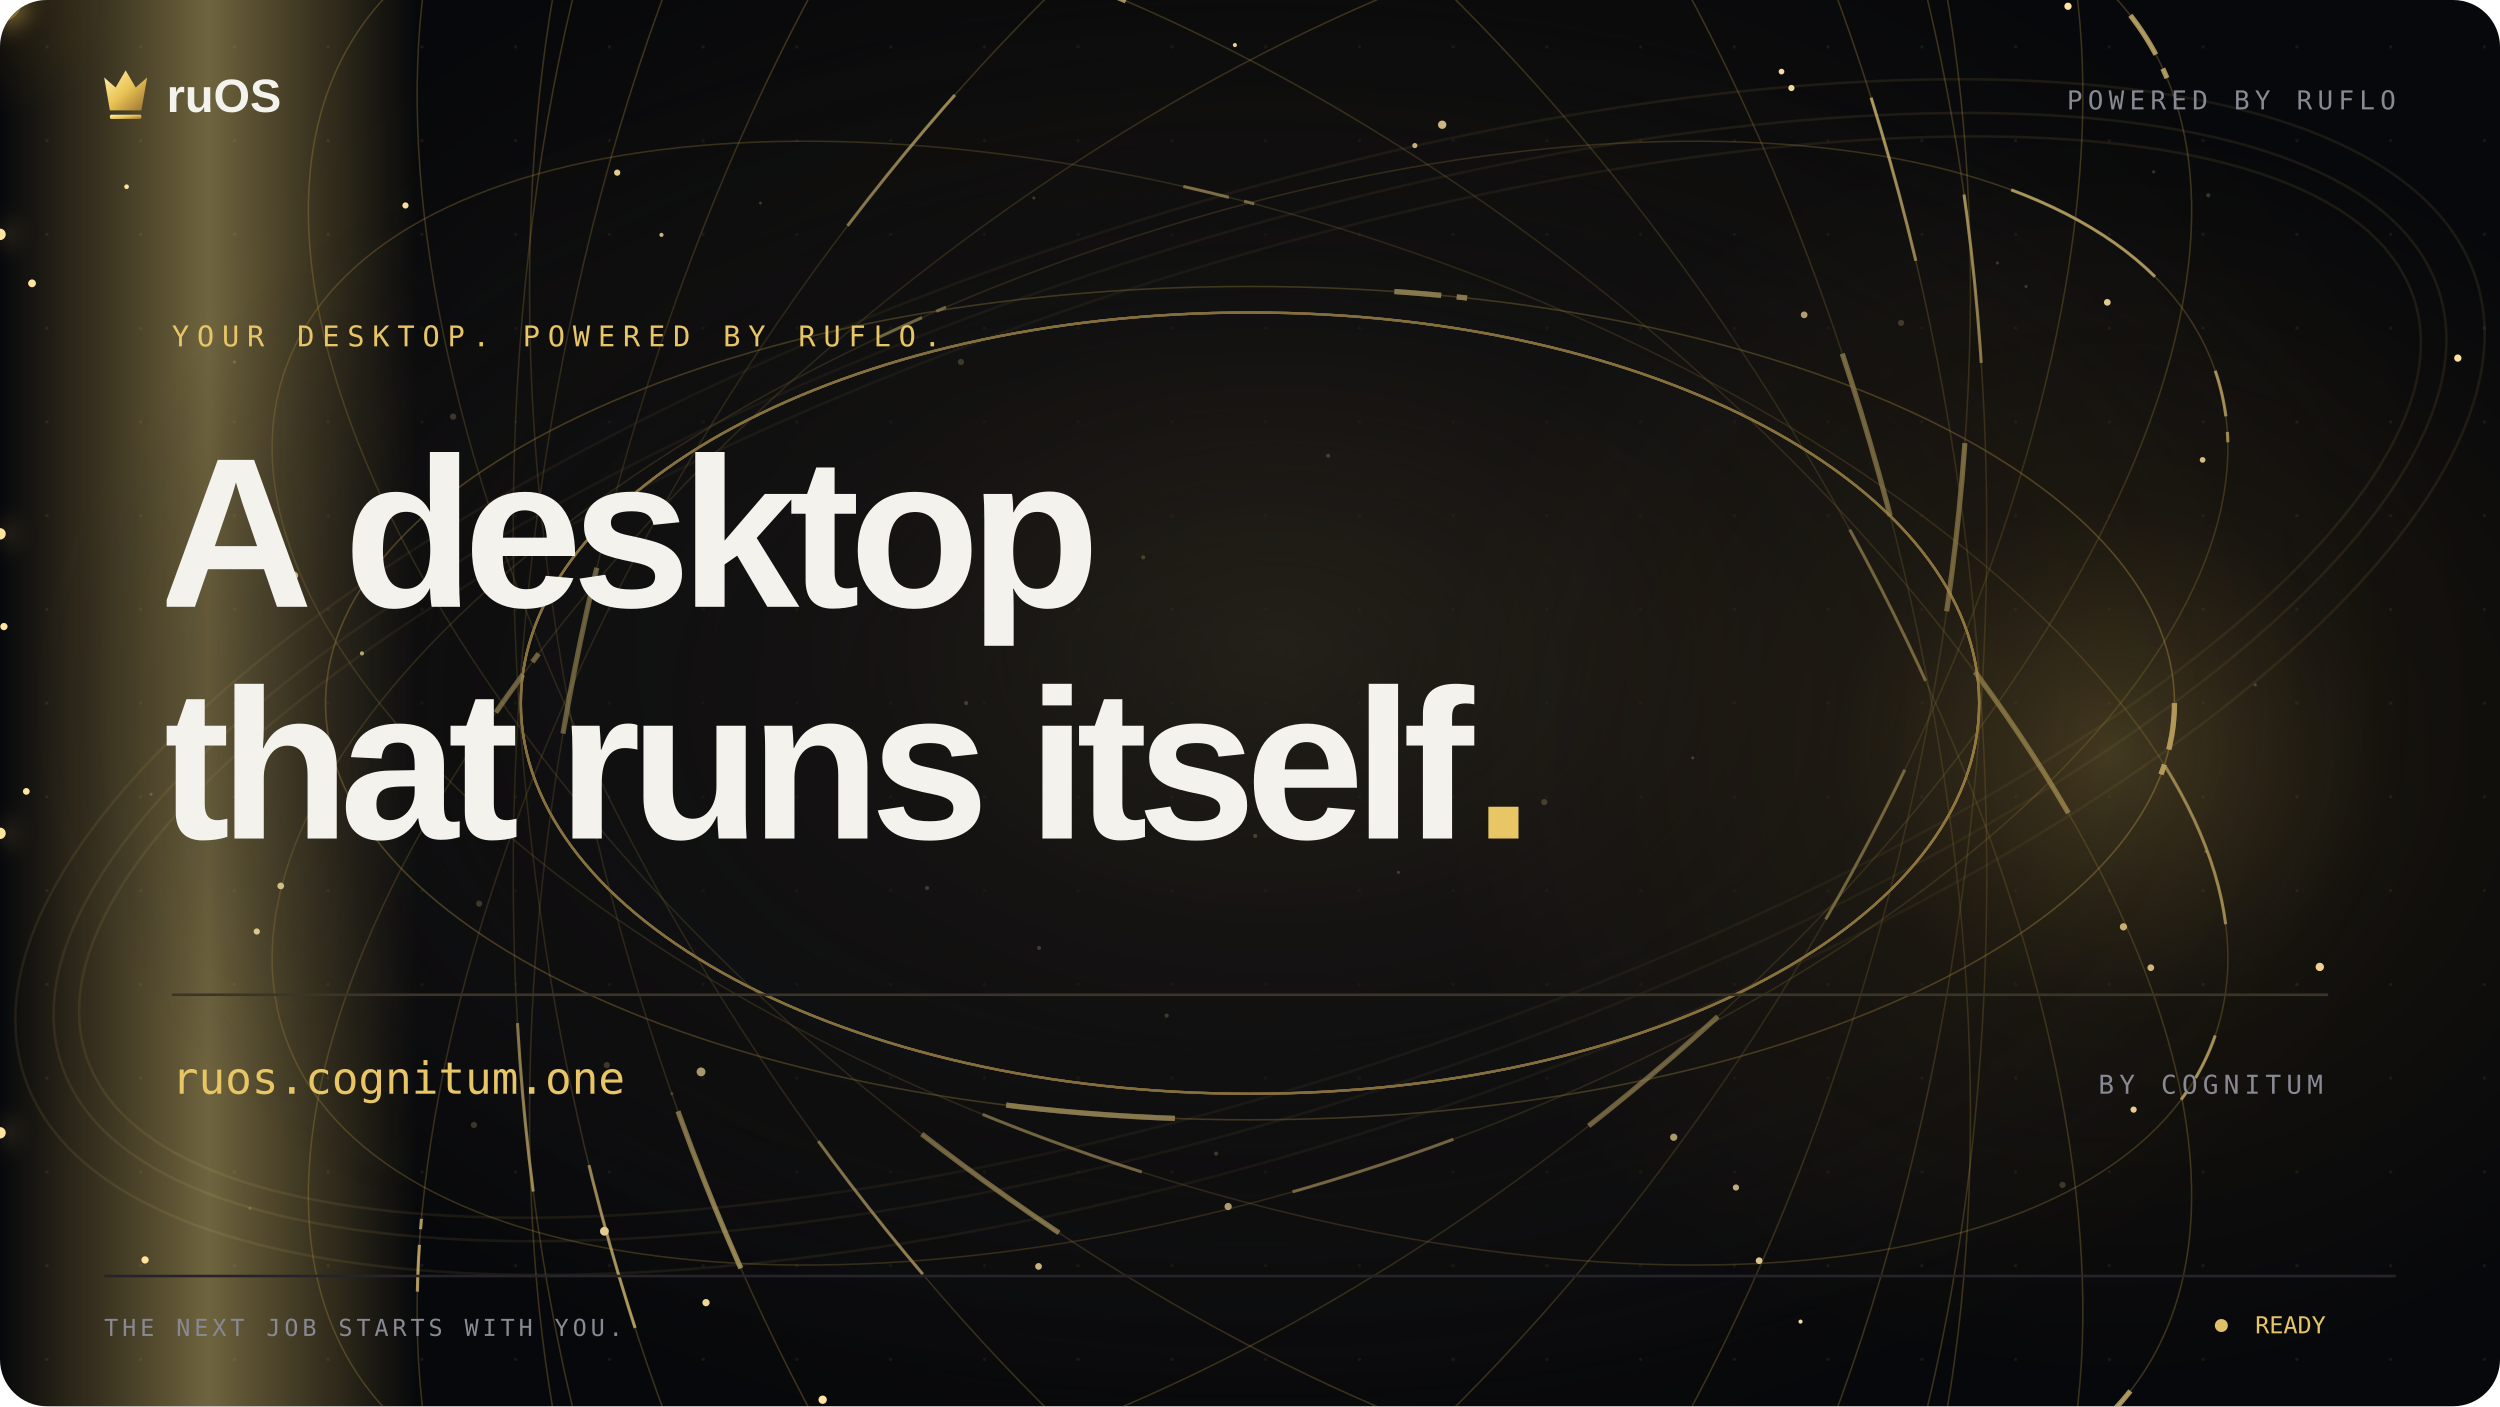
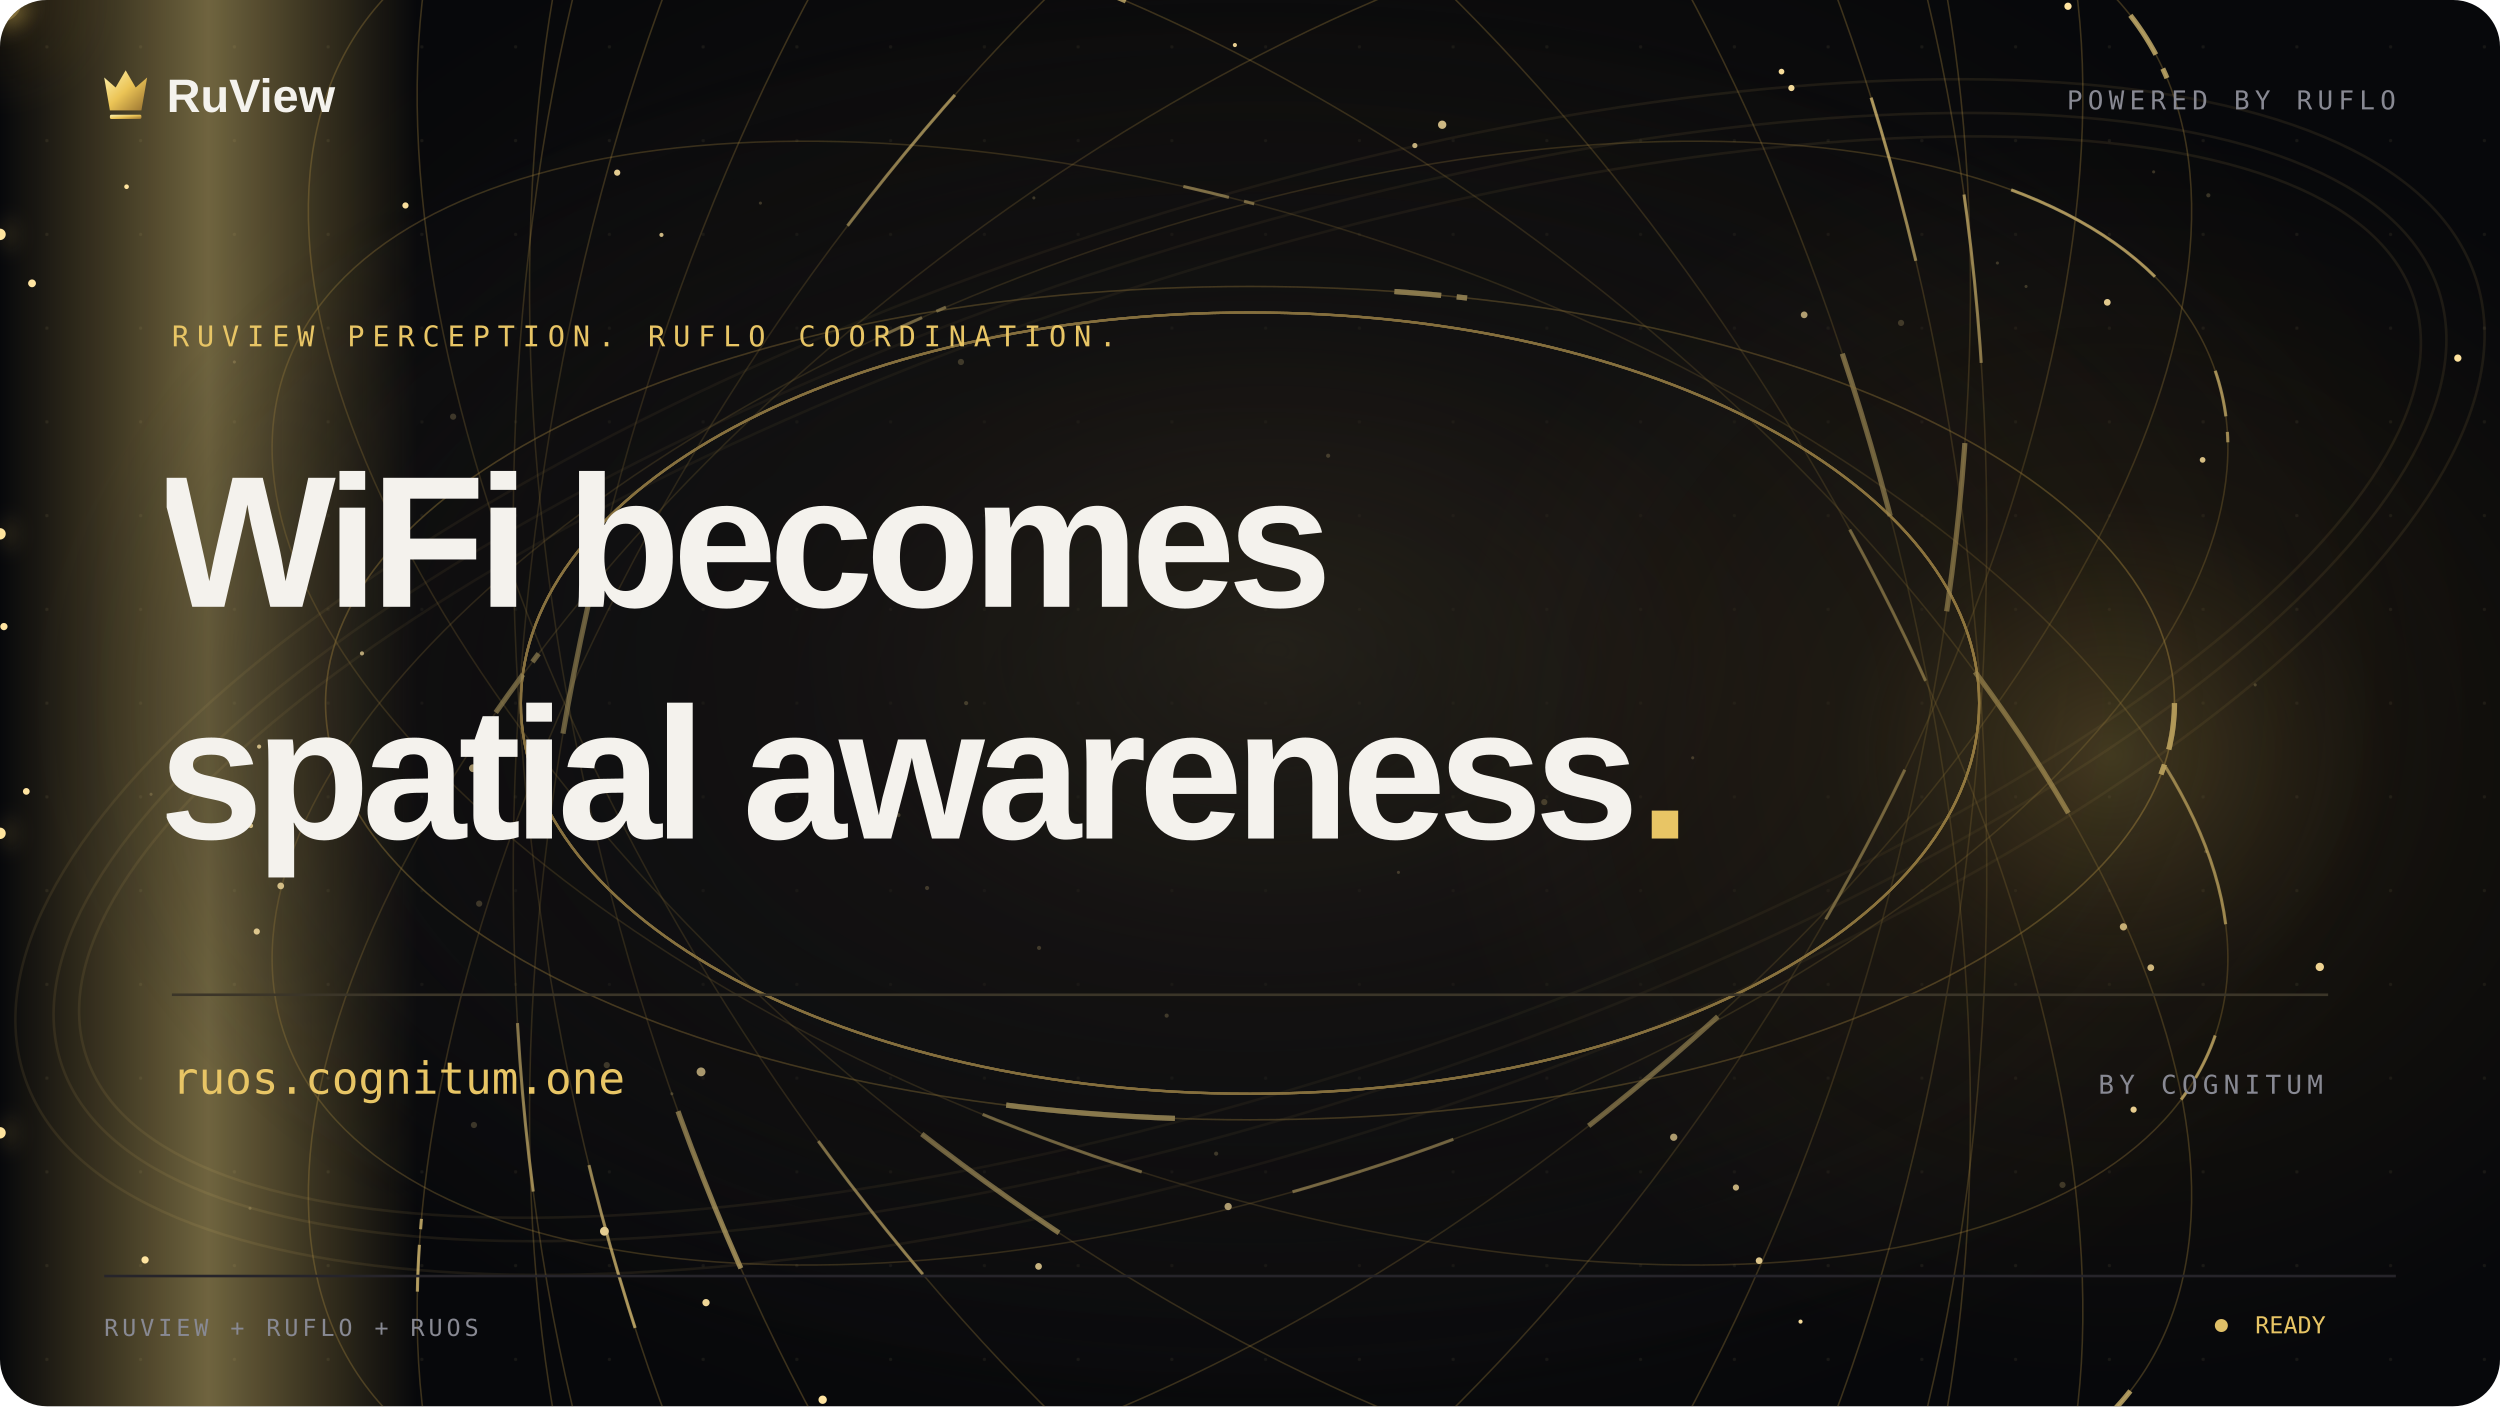
<svg xmlns="http://www.w3.org/2000/svg" width="640" height="360" viewBox="0 0 960 540" role="img" aria-labelledby="title desc">
  <defs>
    <radialGradient id="bg">
      <stop stop-color="#151518" />
      <stop offset="1" stop-color="#07080b" />
    </radialGradient>
    <radialGradient id="aura">
      <stop stop-color="#edc65a" stop-opacity=".23" />
      <stop offset=".4" stop-color="#ba8823" stop-opacity=".07" />
      <stop offset="1" stop-color="#ba8823" stop-opacity="0" />
    </radialGradient>
    <linearGradient id="gold" x1="0" y1="0" x2="1" y2="1">
      <stop stop-color="#fff4b1" />
      <stop offset=".5" stop-color="#ebc456" />
      <stop offset="1" stop-color="#96702f" />
    </linearGradient>
    <linearGradient id="panel" x2="0" y2="1">
      <stop stop-color="#191a20" />
      <stop offset="1" stop-color="#0d0e13" />
    </linearGradient>
    <pattern id="grid" width="36" height="36" patternUnits="userSpaceOnUse">
      <circle cx="18" cy="18" r=".65" fill="#d4c78e" opacity=".22" />
    </pattern>
    <filter id="bloom" x="-100%" y="-100%" width="300%" height="300%">
      <feGaussianBlur stdDeviation="4" />
    </filter>
    <clipPath id="frame">
      <rect width="960" height="540" rx="18" />
    </clipPath>
    <clipPath id="line1">
      <rect x="64" y="155" width="850" height="93" />
    </clipPath>
    <clipPath id="line2">
      <rect x="64" y="244" width="850" height="100" />
    </clipPath>
    <g id="crown" fill="url(#gold)">
      <path d="M0 5l8 7L15 0l7 12 8-7-4 23H4z" />
      <rect x="4" y="31" width="22" height="3" rx="1" />
    </g>
    <style>
text{font-family:Arial,Helvetica,sans-serif;fill:#f4f2ed}.mono{font-family:monospace}.muted{fill:#888993}.gold{fill:#e8c565}.scene{opacity:0}.end{opacity:1}.wire{fill:none;stroke:#c2a155;stroke-width:1}.all{animation-duration:18s;animation-iteration-count:infinite;animation-timing-function:cubic-bezier(.22,.65,.3,1)}
@keyframes intro{0%,17%{opacity:1;transform:translateY(0)}22%,94%{opacity:0;transform:translateY(-12px)}100%{opacity:1;transform:translateY(0)}}
@keyframes network{0%,20%{opacity:0;transform:translateY(18px) scale(.98)}25%,44%{opacity:1;transform:translateY(0) scale(1)}49%,100%{opacity:0;transform:translateY(-15px) scale(1.02)}}
@keyframes work{0%,46%{opacity:0;transform:translateY(18px)}51%,66%{opacity:1;transform:translateY(0)}71%,100%{opacity:0;transform:translateY(-14px)}}
@keyframes finale{0%,69%{opacity:0}74%,92%{opacity:1}97%,100%{opacity:0}}
.intro{animation-name:intro}.network{animation-name:network;transform-origin:480px 270px}.work{animation-name:work}.end{animation-name:finale}
@keyframes reveal1{0%,69%{transform:translateY(100px)}77%,100%{transform:translateY(0)}}@keyframes reveal2{0%,73%{transform:translateY(110px)}81%,100%{transform:translateY(0)}}.headline1{animation-name:reveal1}.headline2{animation-name:reveal2}
@keyframes breathe{50%{opacity:.6;transform:scale(1.12)}}.breathe{animation:breathe 4.5s ease-in-out infinite;transform-origin:480px 239px}
@keyframes spin{to{transform:rotate(360deg)}}.orbit{animation:spin 18s linear infinite;transform-origin:480px 239px}
@keyframes send{0%,9%{transform:translate(0,0)}14%,100%{transform:translate(-14px,-19px)}}.cursor{animation-name:send}
@keyframes type{0%,2%{clip-path:inset(0 100% 0 0)}12%,100%{clip-path:inset(0 0 0 0)}}.typing{animation-name:type;animation-timing-function:steps(26,end)}
@keyframes task{0%,49%{transform:translateY(25px);opacity:0}55%,100%{transform:translateY(0);opacity:1}}.task{animation-name:task}.task2{animation-delay:.3s}.task3{animation-delay:.6s}
@keyframes grow{0%,54%{transform:scaleX(0)}63%,100%{transform:scaleX(1)}}.grow{animation-name:grow;transform-box:fill-box;transform-origin:left}
@keyframes tick{0%,62%{opacity:0}65%,100%{opacity:1}}.tick{animation-name:tick}
@keyframes trace{0%,22%{stroke-dashoffset:1}38%,100%{stroke-dashoffset:0}}.trace{stroke-dasharray:1;animation-name:trace}
@keyframes drift{50%{transform:translateY(-10px);opacity:.8}}.dust{animation:drift 9s ease-in-out infinite}
@media(prefers-reduced-motion:reduce){*{animation:none!important}.scene{opacity:0}.end{opacity:1}.moving{display:none}}

@keyframes signal{0%,13%{transform:translate(480px,205px)}20%{transform:translate(708px,301px)}26%,43%{transform:translate(480px,239px)}49%{transform:translate(215px,155px)}55%{transform:translate(479px,155px)}61%{transform:translate(743px,155px)}72%,93%{transform:translate(782px,307px)}100%{transform:translate(480px,205px)}}
.signal{animation-name:signal}.signal-glow{animation:shimmer 3s ease-in-out infinite}@keyframes shimmer{50%{opacity:.45}}
@keyframes haloExpand{0%,12%{opacity:0;transform:scale(.5)}16%{opacity:.7}23%,100%{opacity:0;transform:scale(2.5)}}.clickring{animation-name:haloExpand;transform-origin:708px 301px}
@keyframes aurora{0%,100%{transform:translate(-30px,10px) rotate(-4deg)}50%{transform:translate(30px,-10px) rotate(4deg)}}.aurora{animation:aurora 18s ease-in-out infinite;transform-origin:480px 270px}
@keyframes dash{to{stroke-dashoffset:-80}}.stream{stroke-dasharray:2 18;animation:dash 3s linear infinite}
@keyframes count{0%,52%{opacity:0;transform:translateY(8px)}58%,100%{opacity:1;transform:translateY(0)}}.detail{animation-name:count}
@keyframes buildLine{0%,51%{stroke-dashoffset:1}64%,100%{stroke-dashoffset:0}}.buildLine{stroke-dasharray:1;animation-name:buildLine}
@keyframes underline{0%,78%{transform:scaleX(0)}85%,100%{transform:scaleX(1)}}.underline{animation-name:underline;transform-origin:66px 350px}
@keyframes dock{0%,49%{opacity:0;transform:translateY(14px)}55%,100%{opacity:1;transform:translateY(0)}}.dock{animation-name:dock}
@media(prefers-reduced-motion:reduce){.signal,.clickring{display:none}}

@keyframes vortexCW{to{transform:rotate(360deg)}}@keyframes vortexCCW{to{transform:rotate(-360deg)}}
.vortex{transform-origin:480px 270px;animation:vortexCW 36s linear infinite}.counter{transform-origin:480px 270px;animation:vortexCCW 54s linear infinite}
@keyframes current{to{stroke-dashoffset:-1200}}.current{animation:current 9s linear infinite}
@keyframes bgEnergy{0%,12%,100%{opacity:.22}22%,40%{opacity:.6}52%,65%{opacity:.4}74%,84%{opacity:.7}94%{opacity:.28}}.bgEnergy{animation:bgEnergy 18s ease-in-out infinite}
@keyframes wave{0%{opacity:0;transform:scale(.3)}20%{opacity:.35}80%{opacity:.07}100%{opacity:0;transform:scale(1.9)}}.wave{transform-origin:480px 270px;animation:wave 9s cubic-bezier(.15,.35,.5,1) infinite}
@keyframes glimmer{0%,100%{opacity:.08}50%{opacity:.72}}.glimmer{animation:glimmer 6s ease-in-out infinite}
@keyframes comet{0%{opacity:0;transform:translate(-160px,70px)}12%{opacity:.65}58%{opacity:.25}75%,100%{opacity:0;transform:translate(1060px,-300px)}}.comet{animation:comet 9s linear infinite}
@keyframes beam{0%,100%{transform:translate(-150px,0) rotate(-12deg);opacity:0}35%{opacity:.18}65%{opacity:.07;transform:translate(1050px,0) rotate(-12deg)}80%{opacity:0}}.beam{animation:beam 18s ease-in-out infinite;transform-origin:center}
@media(prefers-reduced-motion:reduce){.dynamic-bg{display:none}}

.all{animation-duration:24s}
@keyframes work{0%,46%{opacity:0;transform:translateY(18px)}50%,72%{opacity:1;transform:translateY(0)}76%,100%{opacity:0;transform:translateY(-14px)}}
@keyframes finale{0%,75%{opacity:0}79%,93%{opacity:1}97%,100%{opacity:0}}
@keyframes reveal1{0%,75%{transform:translateY(100px)}82%,100%{transform:translateY(0)}}
@keyframes reveal2{0%,78%{transform:translateY(110px)}85%,100%{transform:translateY(0)}}
@keyframes signal{0%,13%{transform:translate(480px,205px)}20%{transform:translate(708px,301px)}26%,43%{transform:translate(480px,239px)}49%{transform:translate(803px,182px)}55%{transform:translate(803px,235px)}63%,72%{transform:translate(803px,288px)}80%,93%{transform:translate(782px,307px)}100%{transform:translate(480px,205px)}}
@keyframes browserOpen{0%,48%{opacity:0;transform:translateY(20px) scale(.96)}53%,100%{opacity:1;transform:translateY(0) scale(1)}}.browserOpen{animation-name:browserOpen;transform-origin:380px 230px}
@keyframes terminalOpen{0%,53%{opacity:0;transform:translateY(14px)}58%,100%{opacity:1;transform:translateY(0)}}.terminalOpen{animation-name:terminalOpen}
@keyframes terminalText{0%,57%{opacity:0}60%,100%{opacity:1}}.terminalText{animation-name:terminalText}
@keyframes done{0%,65%{opacity:0}69%,100%{opacity:1}}.done{animation-name:done}
@keyframes pointerMove{0%,50%{transform:translate(350px,275px)}55%{transform:translate(529px,267px)}59%{transform:translate(570px,325px)}66%,100%{transform:translate(738px,346px)}}.desktopPointer{animation-name:pointerMove}
@keyframes chartGrow{0%,53%{transform:scaleY(.05)}63%,100%{transform:scaleY(1)}}.chartGrow{animation-name:chartGrow;transform-box:fill-box;transform-origin:bottom}
</style>
    <radialGradient id="readability">
      <stop stop-color="#08090e" stop-opacity=".58" />
      <stop offset=".65" stop-color="#08090e" stop-opacity=".38" />
      <stop offset="1" stop-color="#08090e" stop-opacity="0" />
    </radialGradient>
    <linearGradient id="beamGold">
      <stop stop-color="#e7bf56" stop-opacity="0" />
      <stop offset=".5" stop-color="#efd57f" stop-opacity=".45" />
      <stop offset="1" stop-color="#e7bf56" stop-opacity="0" />
    </linearGradient>
  </defs>
  <g clip-path="url(#frame)">
    <rect width="960" height="540" fill="url(#bg)" />
    <rect width="960" height="540" fill="url(#grid)" opacity=".35" />
    <ellipse cx="490" cy="250" rx="460" ry="320" fill="url(#aura)" />
    <g>
      <g class="aurora" fill="none" stroke="#c6a457" opacity=".11">
        <ellipse cx="480" cy="260" rx="470" ry="156" transform="rotate(-18 480 260)" />
        <ellipse cx="480" cy="260" rx="480" ry="166" transform="rotate(-18 480 260)" />
        <ellipse cx="480" cy="260" rx="495" ry="180" transform="rotate(-18 480 260)" />
      </g>
    </g>
    <g>
      <g class="dynamic-bg">
        <g class="bgEnergy">
          <rect class="beam" x="0" y="-120" width="160" height="850" fill="url(#beamGold)" />
          <ellipse cx="480" cy="270" rx="280" ry="150" fill="none" stroke="#dcb55e" stroke-width=".9" class="wave" style="animation-delay:-0s" />
          <ellipse cx="480" cy="270" rx="280" ry="150" fill="none" stroke="#dcb55e" stroke-width=".9" class="wave" style="animation-delay:-3s" />
          <ellipse cx="480" cy="270" rx="280" ry="150" fill="none" stroke="#dcb55e" stroke-width=".9" class="wave" style="animation-delay:-6s" />
          <g class="vortex" fill="none">
            <ellipse cx="480" cy="270" rx="355" ry="160" transform="rotate(0 480 270)" stroke="#b89342" stroke-width=".6" opacity=".3" />
            <ellipse cx="480" cy="270" rx="355" ry="160" transform="rotate(0 480 270)" stroke="#f7d884" stroke-width="2" stroke-dasharray="18 6 4 420 65 800" class="current" style="animation-delay:-0.0s" opacity=".65" />
            <ellipse cx="480" cy="270" rx="392" ry="184" transform="rotate(19 480 270)" stroke="#b89342" stroke-width=".6" opacity=".3" />
            <ellipse cx="480" cy="270" rx="392" ry="184" transform="rotate(19 480 270)" stroke="#f7d884" stroke-width="1.2" stroke-dasharray="18 6 4 420 65 800" class="current" style="animation-delay:-1.5s" opacity=".65" />
            <ellipse cx="480" cy="270" rx="429" ry="208" transform="rotate(38 480 270)" stroke="#b89342" stroke-width=".6" opacity=".3" />
            <ellipse cx="480" cy="270" rx="429" ry="208" transform="rotate(38 480 270)" stroke="#f7d884" stroke-width="2" stroke-dasharray="18 6 4 420 65 800" class="current" style="animation-delay:-3.0s" opacity=".65" />
            <ellipse cx="480" cy="270" rx="466" ry="232" transform="rotate(57 480 270)" stroke="#b89342" stroke-width=".6" opacity=".3" />
            <ellipse cx="480" cy="270" rx="466" ry="232" transform="rotate(57 480 270)" stroke="#f7d884" stroke-width="1.2" stroke-dasharray="18 6 4 420 65 800" class="current" style="animation-delay:-4.5s" opacity=".65" />
            <ellipse cx="480" cy="270" rx="503" ry="256" transform="rotate(76 480 270)" stroke="#b89342" stroke-width=".6" opacity=".3" />
            <ellipse cx="480" cy="270" rx="503" ry="256" transform="rotate(76 480 270)" stroke="#f7d884" stroke-width="2" stroke-dasharray="18 6 4 420 65 800" class="current" style="animation-delay:-6.0s" opacity=".65" />
            <ellipse cx="480" cy="270" rx="540" ry="280" transform="rotate(95 480 270)" stroke="#b89342" stroke-width=".6" opacity=".3" />
            <ellipse cx="480" cy="270" rx="540" ry="280" transform="rotate(95 480 270)" stroke="#f7d884" stroke-width="1.2" stroke-dasharray="18 6 4 420 65 800" class="current" style="animation-delay:-7.5s" opacity=".65" />
          </g>
          <g class="counter" fill="none">
            <ellipse cx="480" cy="270" rx="355" ry="160" transform="rotate(0 480 270)" stroke="#b89342" stroke-width=".6" opacity=".3" />
            <ellipse cx="480" cy="270" rx="355" ry="160" transform="rotate(0 480 270)" stroke="#f7d884" stroke-width="2" stroke-dasharray="18 6 4 420 65 800" class="current" style="animation-delay:-0.0s" opacity=".65" />
            <ellipse cx="480" cy="270" rx="392" ry="184" transform="rotate(-19 480 270)" stroke="#b89342" stroke-width=".6" opacity=".3" />
            <ellipse cx="480" cy="270" rx="392" ry="184" transform="rotate(-19 480 270)" stroke="#f7d884" stroke-width="1.2" stroke-dasharray="18 6 4 420 65 800" class="current" style="animation-delay:-1.5s" opacity=".65" />
            <ellipse cx="480" cy="270" rx="429" ry="208" transform="rotate(-38 480 270)" stroke="#b89342" stroke-width=".6" opacity=".3" />
            <ellipse cx="480" cy="270" rx="429" ry="208" transform="rotate(-38 480 270)" stroke="#f7d884" stroke-width="2" stroke-dasharray="18 6 4 420 65 800" class="current" style="animation-delay:-3.0s" opacity=".65" />
            <ellipse cx="480" cy="270" rx="466" ry="232" transform="rotate(-57 480 270)" stroke="#b89342" stroke-width=".6" opacity=".3" />
            <ellipse cx="480" cy="270" rx="466" ry="232" transform="rotate(-57 480 270)" stroke="#f7d884" stroke-width="1.2" stroke-dasharray="18 6 4 420 65 800" class="current" style="animation-delay:-4.5s" opacity=".65" />
            <ellipse cx="480" cy="270" rx="503" ry="256" transform="rotate(-76 480 270)" stroke="#b89342" stroke-width=".6" opacity=".3" />
            <ellipse cx="480" cy="270" rx="503" ry="256" transform="rotate(-76 480 270)" stroke="#f7d884" stroke-width="2" stroke-dasharray="18 6 4 420 65 800" class="current" style="animation-delay:-6.0s" opacity=".65" />
            <ellipse cx="480" cy="270" rx="540" ry="280" transform="rotate(-95 480 270)" stroke="#b89342" stroke-width=".6" opacity=".3" />
            <ellipse cx="480" cy="270" rx="540" ry="280" transform="rotate(-95 480 270)" stroke="#f7d884" stroke-width="1.2" stroke-dasharray="18 6 4 420 65 800" class="current" style="animation-delay:-7.5s" opacity=".65" />
          </g>
          <circle cx="10.1" cy="303.9" r="1.3" fill="#ffe4a0" class="glimmer" style="animation-delay:-0s" />
          <circle cx="313.0" cy="-39.8" r="1.5" fill="#ffe4a0" class="glimmer" style="animation-delay:-1s" />
          <circle cx="666.6" cy="456.0" r="1.2" fill="#ffe4a0" class="glimmer" style="animation-delay:-2s" />
          <circle cx="55.7" cy="483.8" r="1.4" fill="#ffe4a0" class="glimmer" style="animation-delay:-3s" />
          <circle cx="96.3" cy="317.1" r="0.9" fill="#ffe4a0" class="glimmer" style="animation-delay:-4s" />
          <circle cx="48.6" cy="71.7" r="0.9" fill="#ffe4a0" class="glimmer" style="animation-delay:-5s" />
          <circle cx="107.8" cy="340.2" r="1.3" fill="#ffe4a0" class="glimmer" style="animation-delay:-0s" />
          <circle cx="471.6" cy="463.3" r="1.4" fill="#ffe4a0" class="glimmer" style="animation-delay:-1s" />
          <circle cx="315.9" cy="537.5" r="1.6" fill="#ffe4a0" class="glimmer" style="animation-delay:-2s" />
          <circle cx="12.3" cy="108.8" r="1.5" fill="#ffe4a0" class="glimmer" style="animation-delay:-3s" />
          <circle cx="815.4" cy="355.9" r="1.4" fill="#ffe4a0" class="glimmer" style="animation-delay:-4s" />
          <circle cx="181.6" cy="295.0" r="1.5" fill="#ffe4a0" class="glimmer" style="animation-delay:-5s" />
          <circle cx="237.0" cy="66.3" r="1.2" fill="#ffe4a0" class="glimmer" style="animation-delay:-0s" />
          <circle cx="691.4" cy="507.5" r="0.8" fill="#ffe4a0" class="glimmer" style="animation-delay:-1s" />
          <circle cx="199.7" cy="-15.0" r="0.9" fill="#ffe4a0" class="glimmer" style="animation-delay:-2s" />
          <circle cx="437.0" cy="543.0" r="1.6" fill="#ffe4a0" class="glimmer" style="animation-delay:-3s" />
          <circle cx="675.5" cy="484.1" r="1.3" fill="#ffe4a0" class="glimmer" style="animation-delay:-4s" />
          <circle cx="642.7" cy="436.7" r="1.4" fill="#ffe4a0" class="glimmer" style="animation-delay:-5s" />
          <circle cx="155.7" cy="78.9" r="1.2" fill="#ffe4a0" class="glimmer" style="animation-delay:-0s" />
          <circle cx="819.3" cy="426.1" r="1.2" fill="#ffe4a0" class="glimmer" style="animation-delay:-1s" />
          <circle cx="139.0" cy="250.9" r="0.8" fill="#ffe4a0" class="glimmer" style="animation-delay:-2s" />
          <circle cx="1.5" cy="240.6" r="1.4" fill="#ffe4a0" class="glimmer" style="animation-delay:-3s" />
          <circle cx="845.8" cy="176.6" r="1.1" fill="#ffe4a0" class="glimmer" style="animation-delay:-4s" />
          <circle cx="271.1" cy="500.2" r="1.4" fill="#ffe4a0" class="glimmer" style="animation-delay:-5s" />
          <circle cx="692.8" cy="120.9" r="1.3" fill="#ffe4a0" class="glimmer" style="animation-delay:-0s" />
          <circle cx="532.9" cy="-30.2" r="1.1" fill="#ffe4a0" class="glimmer" style="animation-delay:-1s" />
          <circle cx="825.9" cy="371.6" r="1.3" fill="#ffe4a0" class="glimmer" style="animation-delay:-2s" />
          <circle cx="543.3" cy="55.9" r="1.0" fill="#ffe4a0" class="glimmer" style="animation-delay:-3s" />
          <circle cx="269.2" cy="411.6" r="1.7" fill="#ffe4a0" class="glimmer" style="animation-delay:-4s" />
          <circle cx="232.1" cy="472.8" r="1.7" fill="#ffe4a0" class="glimmer" style="animation-delay:-5s" />
          <circle cx="553.8" cy="47.9" r="1.6" fill="#ffe4a0" class="glimmer" style="animation-delay:-0s" />
          <circle cx="684.1" cy="27.5" r="1.1" fill="#ffe4a0" class="glimmer" style="animation-delay:-1s" />
          <circle cx="794.1" cy="2.4" r="1.4" fill="#ffe4a0" class="glimmer" style="animation-delay:-2s" />
          <circle cx="253.7" cy="560.1" r="1.4" fill="#ffe4a0" class="glimmer" style="animation-delay:-3s" />
          <circle cx="943.8" cy="137.5" r="1.4" fill="#ffe4a0" class="glimmer" style="animation-delay:-4s" />
          <circle cx="809.2" cy="116.1" r="1.3" fill="#ffe4a0" class="glimmer" style="animation-delay:-5s" />
          <circle cx="474.2" cy="17.3" r="0.8" fill="#ffe4a0" class="glimmer" style="animation-delay:-0s" />
          <circle cx="687.9" cy="33.8" r="1.2" fill="#ffe4a0" class="glimmer" style="animation-delay:-1s" />
          <circle cx="113.0" cy="221.0" r="1.5" fill="#ffe4a0" class="glimmer" style="animation-delay:-2s" />
          <circle cx="398.8" cy="486.3" r="1.3" fill="#ffe4a0" class="glimmer" style="animation-delay:-3s" />
          <circle cx="99.5" cy="286.7" r="0.8" fill="#ffe4a0" class="glimmer" style="animation-delay:-4s" />
          <circle cx="98.6" cy="357.7" r="1.2" fill="#ffe4a0" class="glimmer" style="animation-delay:-5s" />
          <circle cx="254.0" cy="90.2" r="0.8" fill="#ffe4a0" class="glimmer" style="animation-delay:-0s" />
          <circle cx="890.8" cy="371.3" r="1.6" fill="#ffe4a0" class="glimmer" style="animation-delay:-1s" />
          <circle cx="445.2" cy="-59.7" r="0.9" fill="#ffe4a0" class="glimmer" style="animation-delay:-2s" />
          <circle cx="609.1" cy="555.7" r="1.1" fill="#ffe4a0" class="glimmer" style="animation-delay:-3s" />
          <g class="comet" style="animation-delay:-0.0s">
            <path d="M-90 112L0 90" stroke="url(#gold)" stroke-width="1.2" opacity=".5" />
            <circle cy="90" r="2.2" fill="#ffe6a1" />
            <circle cy="90" r="5" fill="#f3c864" opacity=".3" filter="url(#bloom)" />
          </g>
          <g class="comet" style="animation-delay:-1.8s">
            <path d="M-90 227L0 205" stroke="url(#gold)" stroke-width="1.2" opacity=".5" />
            <circle cy="205" r="2.2" fill="#ffe6a1" />
            <circle cy="205" r="5" fill="#f3c864" opacity=".3" filter="url(#bloom)" />
          </g>
          <g class="comet" style="animation-delay:-3.6s">
            <path d="M-90 342L0 320" stroke="url(#gold)" stroke-width="1.2" opacity=".5" />
            <circle cy="320" r="2.2" fill="#ffe6a1" />
            <circle cy="320" r="5" fill="#f3c864" opacity=".3" filter="url(#bloom)" />
          </g>
          <g class="comet" style="animation-delay:-5.4s">
            <path d="M-90 457L0 435" stroke="url(#gold)" stroke-width="1.2" opacity=".5" />
            <circle cy="435" r="2.2" fill="#ffe6a1" />
            <circle cy="435" r="5" fill="#f3c864" opacity=".3" filter="url(#bloom)" />
          </g>
          <g class="comet" style="animation-delay:-7.2s">
            <path d="M-90 572L0 550" stroke="url(#gold)" stroke-width="1.2" opacity=".5" />
            <circle cy="550" r="2.2" fill="#ffe6a1" />
            <circle cy="550" r="5" fill="#f3c864" opacity=".3" filter="url(#bloom)" />
          </g>
        </g>
        <ellipse cx="480" cy="270" rx="460" ry="280" fill="url(#readability)" />
      </g>
    </g>
    <circle class="dust" cx="188" cy="279" r="1.2" fill="#e6cc87" opacity=".22" style="animation-delay:-0s" />
    <circle class="dust" cx="448" cy="390" r="0.8" fill="#e6cc87" opacity=".22" style="animation-delay:-1s" />
    <circle class="dust" cx="510" cy="175" r="0.8" fill="#e6cc87" opacity=".22" style="animation-delay:-2s" />
    <circle class="dust" cx="847" cy="327" r="0.6" fill="#e6cc87" opacity=".22" style="animation-delay:-3s" />
    <circle class="dust" cx="537" cy="335" r="0.6" fill="#e6cc87" opacity=".22" style="animation-delay:-4s" />
    <circle class="dust" cx="827" cy="66" r="0.6" fill="#e6cc87" opacity=".22" style="animation-delay:-5s" />
    <circle class="dust" cx="399" cy="364" r="0.8" fill="#e6cc87" opacity=".22" style="animation-delay:-6s" />
    <circle class="dust" cx="90" cy="139" r="0.6" fill="#e6cc87" opacity=".22" style="animation-delay:-7s" />
    <circle class="dust" cx="258" cy="420" r="0.6" fill="#e6cc87" opacity=".22" style="animation-delay:-8s" />
    <circle class="dust" cx="467" cy="443" r="0.8" fill="#e6cc87" opacity=".22" style="animation-delay:-0s" />
    <circle class="dust" cx="650" cy="291" r="0.6" fill="#e6cc87" opacity=".22" style="animation-delay:-1s" />
    <circle class="dust" cx="356" cy="341" r="0.8" fill="#e6cc87" opacity=".22" style="animation-delay:-2s" />
    <circle class="dust" cx="730" cy="124" r="1.2" fill="#e6cc87" opacity=".22" style="animation-delay:-3s" />
    <circle class="dust" cx="397" cy="76" r="0.6" fill="#e6cc87" opacity=".22" style="animation-delay:-4s" />
    <circle class="dust" cx="778" cy="110" r="0.6" fill="#e6cc87" opacity=".22" style="animation-delay:-5s" />
    <circle class="dust" cx="848" cy="75" r="0.8" fill="#e6cc87" opacity=".22" style="animation-delay:-6s" />
    <circle class="dust" cx="184" cy="347" r="1.2" fill="#e6cc87" opacity=".22" style="animation-delay:-7s" />
    <circle class="dust" cx="371" cy="270" r="0.8" fill="#e6cc87" opacity=".22" style="animation-delay:-8s" />
    <circle class="dust" cx="174" cy="160" r="1.2" fill="#e6cc87" opacity=".22" style="animation-delay:-0s" />
    <circle class="dust" cx="58" cy="305" r="0.6" fill="#e6cc87" opacity=".22" style="animation-delay:-1s" />
    <circle class="dust" cx="96" cy="464" r="0.6" fill="#e6cc87" opacity=".22" style="animation-delay:-2s" />
    <circle class="dust" cx="233" cy="409" r="1.2" fill="#e6cc87" opacity=".22" style="animation-delay:-3s" />
    <circle class="dust" cx="792" cy="455" r="1.2" fill="#e6cc87" opacity=".22" style="animation-delay:-4s" />
    <circle class="dust" cx="767" cy="101" r="0.6" fill="#e6cc87" opacity=".22" style="animation-delay:-5s" />
    <circle class="dust" cx="593" cy="308" r="1.2" fill="#e6cc87" opacity=".22" style="animation-delay:-6s" />
    <circle class="dust" cx="866" cy="263" r="0.6" fill="#e6cc87" opacity=".22" style="animation-delay:-7s" />
    <circle class="dust" cx="369" cy="139" r="1.2" fill="#e6cc87" opacity=".22" style="animation-delay:-8s" />
    <circle class="dust" cx="439" cy="214" r="0.8" fill="#e6cc87" opacity=".22" style="animation-delay:-0s" />
    <circle class="dust" cx="482" cy="321" r="0.8" fill="#e6cc87" opacity=".22" style="animation-delay:-1s" />
    <circle class="dust" cx="345" cy="313" r="0.8" fill="#e6cc87" opacity=".22" style="animation-delay:-2s" />
    <circle class="dust" cx="292" cy="78" r="0.6" fill="#e6cc87" opacity=".22" style="animation-delay:-3s" />
    <circle class="dust" cx="182" cy="432" r="1.2" fill="#e6cc87" opacity=".22" style="animation-delay:-4s" />
    <use href="#crown" transform="translate(40 27) scale(.55)" />
-     <text x="64" y="43" font-size="18" font-weight="700">ruOS</text>
+     <text x="64" y="43" font-size="18" font-weight="700">RuView</text>
    <text x="920" y="42" text-anchor="end" class="mono muted" font-size="10" letter-spacing="2">POWERED BY RUFLO</text>
    <g class="scene intro all">
      <circle cx="480" cy="205" r="125" fill="url(#aura)" />
      <circle cx="480" cy="205" r="28" stroke="#f3d576" stroke-width="1" fill="none" />
-       <text x="480" y="126" text-anchor="middle" font-size="32" letter-spacing="-1">Hand it your next job.</text>
+       <text x="480" y="126" text-anchor="middle" font-size="32" letter-spacing="-1">Your room is already sending signals.</text>
      <rect x="215" y="269" width="530" height="64" rx="12" fill="url(#panel)" stroke="#554b31" />
-       <text x="239" y="307" font-size="17" class="mono typing all">Research. Write. Build.</text>
+       <text x="239" y="307" font-size="17" class="mono typing all">Sense. Understand. Act.</text>
      <rect x="689" y="282" width="38" height="38" rx="9" fill="url(#gold)" />
      <path d="M708 307v-13m-5 5 5-5 5 5" fill="none" stroke="#222018" stroke-width="2" stroke-linecap="round" />
      <path class="cursor all" d="M731 323l0 27 7-8 8 1z" fill="#faf8e7" stroke="#151515" stroke-width="1.4" />
-       <text x="480" y="382" text-anchor="middle" font-size="11" letter-spacing="3" class="mono muted">RUFLO AGENTS. YOUR DESKTOP.</text>
+       <text x="480" y="382" text-anchor="middle" font-size="11" letter-spacing="3" class="mono muted">WIFI SENSING. NO CAMERAS.</text>
      <g>
        <circle class="clickring all" cx="708" cy="301" r="25" fill="none" stroke="#fae29b" />
      </g>
+       <g>
+         <g fill="none" stroke="#e7c467" opacity=".65">
+           <path d="M437 214Q480 161 523 214" />
+           <path d="M420 205Q480 133 540 205" opacity=".4" />
+           <path d="M404 196Q480 108 556 196" opacity=".2" />
+         </g>
+       </g>
    </g>
    <g class="scene network all">
-       <text x="480" y="107" text-anchor="middle" font-size="30" letter-spacing="-.7">From intent to action.</text>
+       <text x="480" y="107" text-anchor="middle" font-size="30" letter-spacing="-.7">From radio signals to useful actions.</text>
      <g>
        <path d="M480 239C548 323 639 357 735 350" class="stream" fill="none" stroke="#f1d98f" stroke-width="1.5" opacity=".45" />
      </g>
      <g>
        <path d="M480 239C420 328 311 358 225 350" class="stream" fill="none" stroke="#f1d98f" stroke-width="1.5" opacity=".45" />
      </g>
      <g>
        <path d="M480 239C520 143 640 148 714 193" class="stream" fill="none" stroke="#f1d98f" stroke-width="1.5" opacity=".45" />
      </g>
      <g>
        <path d="M480 239C440 148 322 143 247 193" class="stream" fill="none" stroke="#f1d98f" stroke-width="1.5" opacity=".45" />
      </g>
      <path d="M480 239C440 148 322 143 247 193" class="wire" opacity=".2" />
      <path d="M480 239C440 148 322 143 247 193" class="wire trace all" pathLength="1" />
      <g class="moving">
        <circle r="7" fill="#f6cf63" opacity=".5" filter="url(#bloom)">
          <animateMotion path="M480 239C440 148 322 143 247 193" dur="2.4s" begin="-0.0s" repeatCount="indefinite" />
        </circle>
        <circle r="2.6" fill="#ffeaa1">
          <animateMotion path="M480 239C440 148 322 143 247 193" dur="2.4s" begin="-0.0s" repeatCount="indefinite" />
        </circle>
      </g>
      <g class="moving">
        <circle r="7" fill="#f6cf63" opacity=".5" filter="url(#bloom)">
          <animateMotion path="M480 239C440 148 322 143 247 193" dur="2.4s" begin="-1.2s" repeatCount="indefinite" />
        </circle>
        <circle r="2.6" fill="#ffeaa1">
          <animateMotion path="M480 239C440 148 322 143 247 193" dur="2.4s" begin="-1.2s" repeatCount="indefinite" />
        </circle>
      </g>
      <path d="M480 239C520 143 640 148 714 193" class="wire" opacity=".2" />
      <path d="M480 239C520 143 640 148 714 193" class="wire trace all" pathLength="1" />
      <g class="moving">
        <circle r="7" fill="#f6cf63" opacity=".5" filter="url(#bloom)">
          <animateMotion path="M480 239C520 143 640 148 714 193" dur="2.4s" begin="-0.2s" repeatCount="indefinite" />
        </circle>
        <circle r="2.6" fill="#ffeaa1">
          <animateMotion path="M480 239C520 143 640 148 714 193" dur="2.4s" begin="-0.2s" repeatCount="indefinite" />
        </circle>
      </g>
      <g class="moving">
        <circle r="7" fill="#f6cf63" opacity=".5" filter="url(#bloom)">
          <animateMotion path="M480 239C520 143 640 148 714 193" dur="2.4s" begin="-1.4s" repeatCount="indefinite" />
        </circle>
        <circle r="2.6" fill="#ffeaa1">
          <animateMotion path="M480 239C520 143 640 148 714 193" dur="2.4s" begin="-1.4s" repeatCount="indefinite" />
        </circle>
      </g>
      <path d="M480 239C420 328 311 358 225 350" class="wire" opacity=".2" />
      <path d="M480 239C420 328 311 358 225 350" class="wire trace all" pathLength="1" />
      <g class="moving">
        <circle r="7" fill="#f6cf63" opacity=".5" filter="url(#bloom)">
          <animateMotion path="M480 239C420 328 311 358 225 350" dur="2.4s" begin="-0.4s" repeatCount="indefinite" />
        </circle>
        <circle r="2.6" fill="#ffeaa1">
          <animateMotion path="M480 239C420 328 311 358 225 350" dur="2.4s" begin="-0.4s" repeatCount="indefinite" />
        </circle>
      </g>
      <g class="moving">
        <circle r="7" fill="#f6cf63" opacity=".5" filter="url(#bloom)">
          <animateMotion path="M480 239C420 328 311 358 225 350" dur="2.4s" begin="-1.6s" repeatCount="indefinite" />
        </circle>
        <circle r="2.6" fill="#ffeaa1">
          <animateMotion path="M480 239C420 328 311 358 225 350" dur="2.4s" begin="-1.6s" repeatCount="indefinite" />
        </circle>
      </g>
      <path d="M480 239C548 323 639 357 735 350" class="wire" opacity=".2" />
      <path d="M480 239C548 323 639 357 735 350" class="wire trace all" pathLength="1" />
      <g class="moving">
        <circle r="7" fill="#f6cf63" opacity=".5" filter="url(#bloom)">
          <animateMotion path="M480 239C548 323 639 357 735 350" dur="2.4s" begin="-0.6s" repeatCount="indefinite" />
        </circle>
        <circle r="2.6" fill="#ffeaa1">
          <animateMotion path="M480 239C548 323 639 357 735 350" dur="2.4s" begin="-0.6s" repeatCount="indefinite" />
        </circle>
      </g>
      <g class="moving">
        <circle r="7" fill="#f6cf63" opacity=".5" filter="url(#bloom)">
          <animateMotion path="M480 239C548 323 639 357 735 350" dur="2.4s" begin="-1.8s" repeatCount="indefinite" />
        </circle>
        <circle r="2.6" fill="#ffeaa1">
          <animateMotion path="M480 239C548 323 639 357 735 350" dur="2.4s" begin="-1.8s" repeatCount="indefinite" />
        </circle>
      </g>
      <circle cx="480" cy="239" r="98" fill="url(#aura)" class="breathe" />
      <circle cx="480" cy="239" r="57" fill="#111115" stroke="#6c5830" />
      <circle cx="480" cy="239" r="66" fill="none" stroke="#eac55e" stroke-opacity=".6" stroke-dasharray="38 170" class="orbit" />
      <use href="#crown" transform="translate(465 221)" />
      <rect x="147" y="169" width="200" height="55" rx="10" fill="url(#panel)" stroke="#51462e" />
      <circle cx="164" cy="191" r="3" fill="#e8c667" />
-       <text x="177" y="195" font-size="18">Ruflo</text>
-       <text x="177" y="212" font-size="8" class="mono muted" letter-spacing="1.8">COORDINATE</text>
+       <text x="177" y="195" font-size="18">WiFi sensors</text>
+       <text x="177" y="212" font-size="8" class="mono muted" letter-spacing="1.8">CAPTURE</text>
      <rect x="614" y="169" width="200" height="55" rx="10" fill="url(#panel)" stroke="#51462e" />
      <circle cx="631" cy="191" r="3" fill="#e8c667" />
      <text x="644" y="195" font-size="18">RuView</text>
      <text x="644" y="212" font-size="8" class="mono muted" letter-spacing="1.8">PERCEIVE</text>
      <rect x="125" y="326" width="200" height="55" rx="10" fill="url(#panel)" stroke="#51462e" />
      <circle cx="142" cy="348" r="3" fill="#e8c667" />
-       <text x="155" y="352" font-size="18">RuVector</text>
-       <text x="155" y="369" font-size="8" class="mono muted" letter-spacing="1.8">REMEMBER</text>
+       <text x="155" y="352" font-size="18">Ruflo</text>
+       <text x="155" y="369" font-size="8" class="mono muted" letter-spacing="1.8">COORDINATE</text>
      <rect x="635" y="326" width="200" height="55" rx="10" fill="url(#panel)" stroke="#51462e" />
      <circle cx="652" cy="348" r="3" fill="#e8c667" />
-       <text x="665" y="352" font-size="18">Desktop</text>
+       <text x="665" y="352" font-size="18">ruOS</text>
      <text x="665" y="369" font-size="8" class="mono muted" letter-spacing="1.8">EXECUTE</text>
-       <text x="480" y="441" text-anchor="middle" class="mono muted" font-size="13">Ruflo coordinates. Your desktop gets it done.</text>
+       <text x="480" y="441" text-anchor="middle" class="mono muted" font-size="13">RuView senses. Ruflo coordinates. ruOS runs the workflow.</text>
      <g>
        <circle cx="480" cy="239" r="83" fill="none" stroke="#bca369" stroke-opacity=".22" stroke-dasharray="1 9" />
        <circle cx="480" cy="239" r="74" fill="none" stroke="#bca369" stroke-opacity=".15" />
      </g>
    </g>
    <g class="scene work all">
      <g>
-         <text x="480" y="92" text-anchor="middle" font-size="28" letter-spacing="-.6">Your desktop. Already on the job.</text>
+         <text x="480" y="92" text-anchor="middle" font-size="28" letter-spacing="-.6">A sensing workspace, powered by RuView.</text>
        <rect x="58" y="113" width="844" height="331" rx="12" fill="#090c12" stroke="#6a5931" />
        <path d="M70 144H890" stroke="#292b31" />
        <circle cx="76" cy="129" r="3" fill="#dcbf65" />
        <circle cx="87" cy="129" r="3" fill="#5b5c64" />
        <circle cx="98" cy="129" r="3" fill="#5b5c64" />
-         <text x="480" y="133" text-anchor="middle" class="mono muted" font-size="9">ruOS / Desktops / launch-workspace</text>
+         <text x="480" y="133" text-anchor="middle" class="mono muted" font-size="9">ruOS / Desktops / ruview-workspace</text>
        <rect x="59" y="145" width="125" height="287" fill="#0c0e13" />
        <use href="#crown" transform="translate(72 158) scale(.4)" />
        <text x="91" y="170" font-size="15" font-weight="700">ruOS</text>
        <rect x="67" y="209" width="107" height="25" rx="5" fill="#302819" stroke="#63512c" />
        <rect x="76" y="194" width="7" height="6" rx="1" fill="none" stroke="#686b79" />
        <text x="91" y="201" font-size="10" class="muted">Overview</text>
        <rect x="76" y="222" width="7" height="6" rx="1" fill="none" stroke="#e1c577" />
        <text x="91" y="229" font-size="10" class="gold">Desktops</text>
        <rect x="76" y="250" width="7" height="6" rx="1" fill="none" stroke="#686b79" />
        <text x="91" y="257" font-size="10" class="muted">Terminal</text>
        <rect x="76" y="278" width="7" height="6" rx="1" fill="none" stroke="#686b79" />
        <text x="91" y="285" font-size="10" class="muted">Swarms</text>
        <rect x="76" y="306" width="7" height="6" rx="1" fill="none" stroke="#686b79" />
        <text x="91" y="313" font-size="10" class="muted">Network</text>
        <rect x="76" y="334" width="7" height="6" rx="1" fill="none" stroke="#686b79" />
        <text x="91" y="341" font-size="10" class="muted">Usage</text>
        <rect x="76" y="362" width="7" height="6" rx="1" fill="none" stroke="#686b79" />
        <text x="91" y="369" font-size="10" class="muted">Settings</text>
-         <text x="200" y="169" font-size="14" font-weight="700">Launch workspace</text>
+         <text x="200" y="169" font-size="14" font-weight="700">RuView workspace</text>
        <circle cx="364" cy="165" r="3" fill="#b9cb91" />
        <text x="374" y="169" font-size="9" class="muted">Running</text>
-         <text x="882" y="167" text-anchor="end" font-size="8" class="mono gold">ILLUSTRATIVE DEMO</text>
+         <text x="882" y="167" text-anchor="end" font-size="8" class="mono gold">SYNTHETIC DEMO</text>
        <rect x="197" y="183" width="469" height="244" rx="7" fill="#14131a" stroke="#32313d" />
        <path d="M197 373Q370 180 666 285M197 330Q440 390 666 210" fill="none" stroke="#b49548" opacity=".18" />
        <g class="browserOpen all">
          <rect x="209" y="195" width="308" height="163" rx="7" fill="#191d26" stroke="#5a5961" />
          <rect x="209" y="195" width="308" height="24" rx="7" fill="#262a33" />
-           <text x="221" y="211" font-size="8" class="mono muted">Browser / Research brief</text>
+           <text x="221" y="211" font-size="8" class="mono muted">RuView / Room overview</text>
          <circle cx="503" cy="207" r="2" fill="#e3c477" />
-           <text x="225" y="241" font-size="13" font-weight="700">Your next product launch</text>
-           <text x="225" y="257" font-size="9" class="muted">Market research · Summary in progress</text>
-           <path d="M225 275h130M225 285h116M225 295h124M225 305h97" stroke="#777985" stroke-width="2" />
-           <rect class="chartGrow all" x="385" y="302" width="12" height="19" rx="2" fill="url(#gold)" opacity="0.45" />
-           <rect class="chartGrow all" x="405" y="290" width="12" height="31" rx="2" fill="url(#gold)" opacity="0.57" />
-           <rect class="chartGrow all" x="425" y="295" width="12" height="26" rx="2" fill="url(#gold)" opacity="0.69" />
-           <rect class="chartGrow all" x="445" y="276" width="12" height="45" rx="2" fill="url(#gold)" opacity="0.81" />
-           <rect class="chartGrow all" x="465" y="265" width="12" height="56" rx="2" fill="url(#gold)" opacity="0.93" />
-           <path d="M380 323h110" stroke="#494750" />
+           <text x="225" y="241" font-size="13" font-weight="700">Room activity</text>
+           <text x="225" y="257" font-size="9" class="muted">Synthetic scene · Presence and motion</text>
          <rect x="224" y="329" width="83" height="16" rx="4" fill="#4a3d22" />
-           <text x="233" y="340" font-size="8" class="gold">Sources connected</text>
+           <text x="233" y="340" font-size="8" class="gold">Sensor connected</text>
+           <g>
+             <path d="M229 270H494V318H229zM390 270v18m0 12v18" fill="#121921" stroke="#727781" stroke-width="1.5" />
+             <path d="M235 278h34v15h-34zM464 280h22v24h-22z" fill="#303843" stroke="#707786" />
+             <circle cx="285" cy="300" r="4" fill="#f0cd70" />
+             <circle cx="285" cy="300" r="16" fill="none" stroke="#d8b353" opacity=".4" />
+             <circle cx="326" cy="287" r="5" fill="#b7cbd0" />
+             <path d="M326 293v12m-7-8h14m-7 8-5 8m5-8 5 8" fill="none" stroke="#b7cbd0" stroke-width="2" />
+             <path d="M292 290Q310 273 326 287M294 306Q312 312 326 302" fill="none" stroke="#e1bd5f" stroke-dasharray="3 5" class="stream" />
+           </g>
        </g>
        <g class="terminalOpen all">
          <rect x="366" y="287" width="284" height="117" rx="6" fill="#090c12" stroke="#777061" />
          <rect x="367" y="288" width="282" height="21" rx="5" fill="#25272f" />
          <text x="380" y="302" font-size="9" class="mono">Terminal</text>
-           <text x="380" y="324" font-size="9" class="mono gold">$ prepare launch brief</text>
+           <text x="380" y="324" font-size="9" class="mono gold">› Room event received</text>
          <g class="terminalText all">
-             <text x="380" y="343" font-size="9" class="mono muted">✓ Research collected</text>
-             <text x="380" y="358" font-size="9" class="mono muted">✓ Draft assembled</text>
-           </g>
-           <text x="380" y="384" font-size="10" class="mono gold done all">✓ Ready for your review</text>
+             <text x="380" y="343" font-size="9" class="mono muted">✓ Presence detected (demo)</text>
+             <text x="380" y="358" font-size="9" class="mono muted">✓ Rule checked</text>
+           </g>
+           <text x="380" y="384" font-size="10" class="mono gold done all">✓ Action ready for review</text>
        </g>
        <rect x="680" y="183" width="207" height="244" rx="7" fill="#12151d" stroke="#33333c" />
        <text x="695" y="204" font-size="12" font-weight="700">Ruflo agent team</text>
        <path d="M694 216h178" stroke="#34323a" />
        <circle cx="699" cy="235" r="5" fill="#272317" stroke="#be9f54" />
-         <text x="713" y="239" font-size="11">Research</text>
-         <text x="713" y="254" font-size="8" class="muted">Gather relevant sources</text>
+         <text x="713" y="239" font-size="11">Sense</text>
+         <text x="713" y="254" font-size="8" class="muted">Read room events from RuView</text>
        <circle cx="699" cy="288" r="5" fill="#272317" stroke="#be9f54" />
-         <text x="713" y="292" font-size="11">Writing</text>
-         <text x="713" y="307" font-size="8" class="muted">Prepare launch brief</text>
+         <text x="713" y="292" font-size="11">Evaluate</text>
+         <text x="713" y="307" font-size="8" class="muted">Check the configured rule</text>
        <circle cx="699" cy="341" r="5" fill="#272317" stroke="#be9f54" />
-         <text x="713" y="345" font-size="11">Review</text>
-         <text x="713" y="360" font-size="8" class="muted">Return completed work</text>
+         <text x="713" y="345" font-size="11">Act</text>
+         <text x="713" y="360" font-size="8" class="muted">Request an approved action</text>
        <g class="done all">
          <rect x="693" y="381" width="181" height="29" rx="5" fill="#332b1b" stroke="#89713b" />
-           <text x="784" y="400" text-anchor="middle" font-size="10" class="gold">✓ Brief ready for review</text>
+           <text x="784" y="400" text-anchor="middle" font-size="10" class="gold">✓ Room event processed</text>
        </g>
        <g class="desktopPointer all">
          <path d="M0 0v20l5-6 8 1z" fill="#fff2ce" stroke="#18181a" stroke-width="1" />
        </g>
-         <text x="480" y="469" text-anchor="middle" class="gold" font-size="14">Start with one useful outcome.</text>
+         <text x="480" y="469" text-anchor="middle" class="gold" font-size="14">Example: room activity → rule check → action review.</text>
      </g>
    </g>
    <g class="scene end all">
      <ellipse cx="810" cy="290" rx="260" ry="240" fill="url(#aura)" />
-       <text x="66" y="133" class="mono gold" font-size="11" letter-spacing="3">YOUR DESKTOP. POWERED BY RUFLO.</text>
+       <text x="66" y="133" class="mono gold" font-size="11" letter-spacing="3">RUVIEW PERCEPTION. RUFLO COORDINATION.</text>
      <g clip-path="url(#line1)">
-         <text class="headline1 all" x="61" y="233" font-size="82" font-weight="700" letter-spacing="-4">A desktop</text>
+         <text class="headline1 all" x="61" y="233" font-size="72" font-weight="700" letter-spacing="-3">WiFi becomes</text>
      </g>
      <g clip-path="url(#line2)">
-         <text class="headline2 all" x="61" y="322" font-size="82" font-weight="700" letter-spacing="-4">that runs itself<tspan class="gold">.</tspan>
+         <text class="headline2 all" x="61" y="322" font-size="72" font-weight="700" letter-spacing="-3">spatial awareness<tspan class="gold">.</tspan>
        </text>
      </g>
      <path d="M66 382H894" stroke="#3b3528" />
      <text x="66" y="420" class="mono gold" font-size="17">ruos.cognitum.one</text>
      <text x="892" y="420" text-anchor="end" font-size="10" class="mono muted" letter-spacing="2">BY COGNITUM</text>
      <g>
        <path class="underline all" d="M66 350h310" stroke="url(#gold)" stroke-width="2" />
      </g>
    </g>
    <path d="M40 490H920" stroke="#26242a" />
-     <text x="40" y="513" class="mono muted" font-size="9" letter-spacing="1.5">THE NEXT JOB STARTS WITH YOU.</text>
+     <text x="40" y="513" class="mono muted" font-size="9" letter-spacing="1.5">RUVIEW + RUFLO + RUOS</text>
    <circle cx="853" cy="509" r="2.5" fill="#dfbf67" />
    <text x="866" y="512" class="mono gold" font-size="9">READY</text>
    <g>
      <g class="signal all">
        <circle r="45" fill="url(#aura)" class="signal-glow" />
        <circle r="10" fill="#ebc65d" opacity=".5" filter="url(#bloom)" />
        <circle r="4.5" fill="#ffe5a1" />
        <circle r="8" fill="none" stroke="#e9c56c" opacity=".3" />
      </g>
    </g>
  </g>
</svg>
